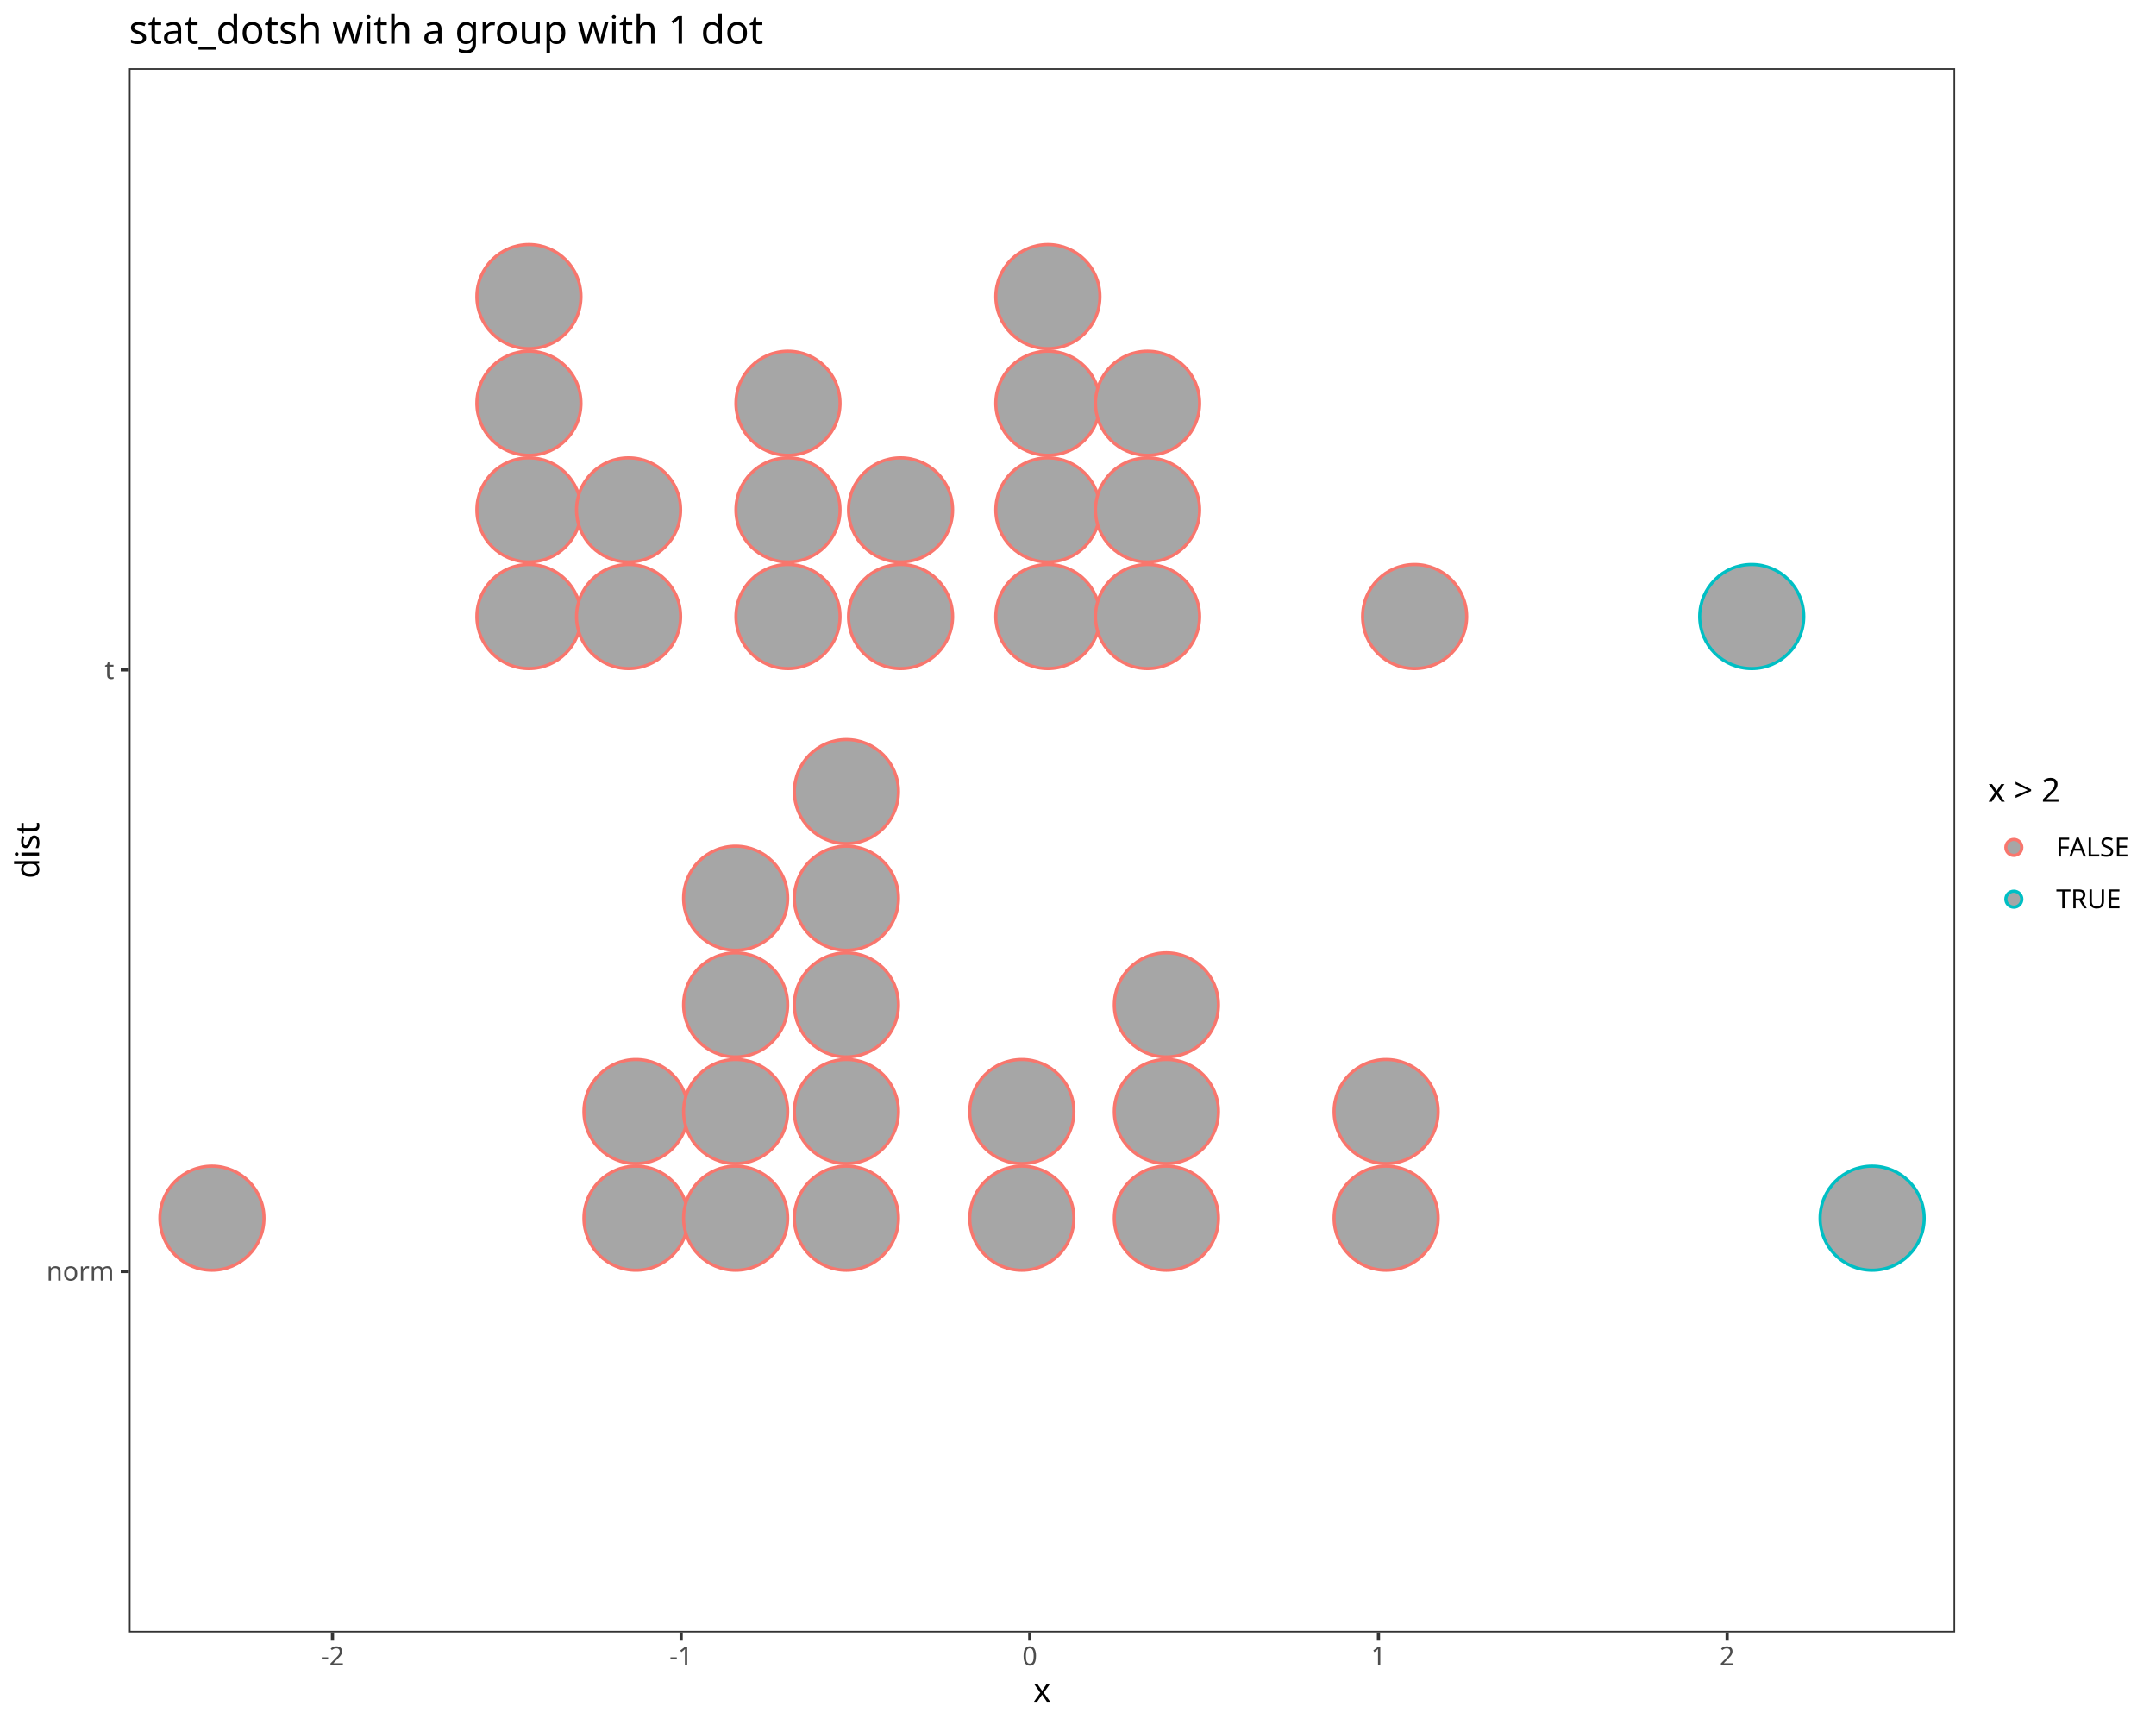
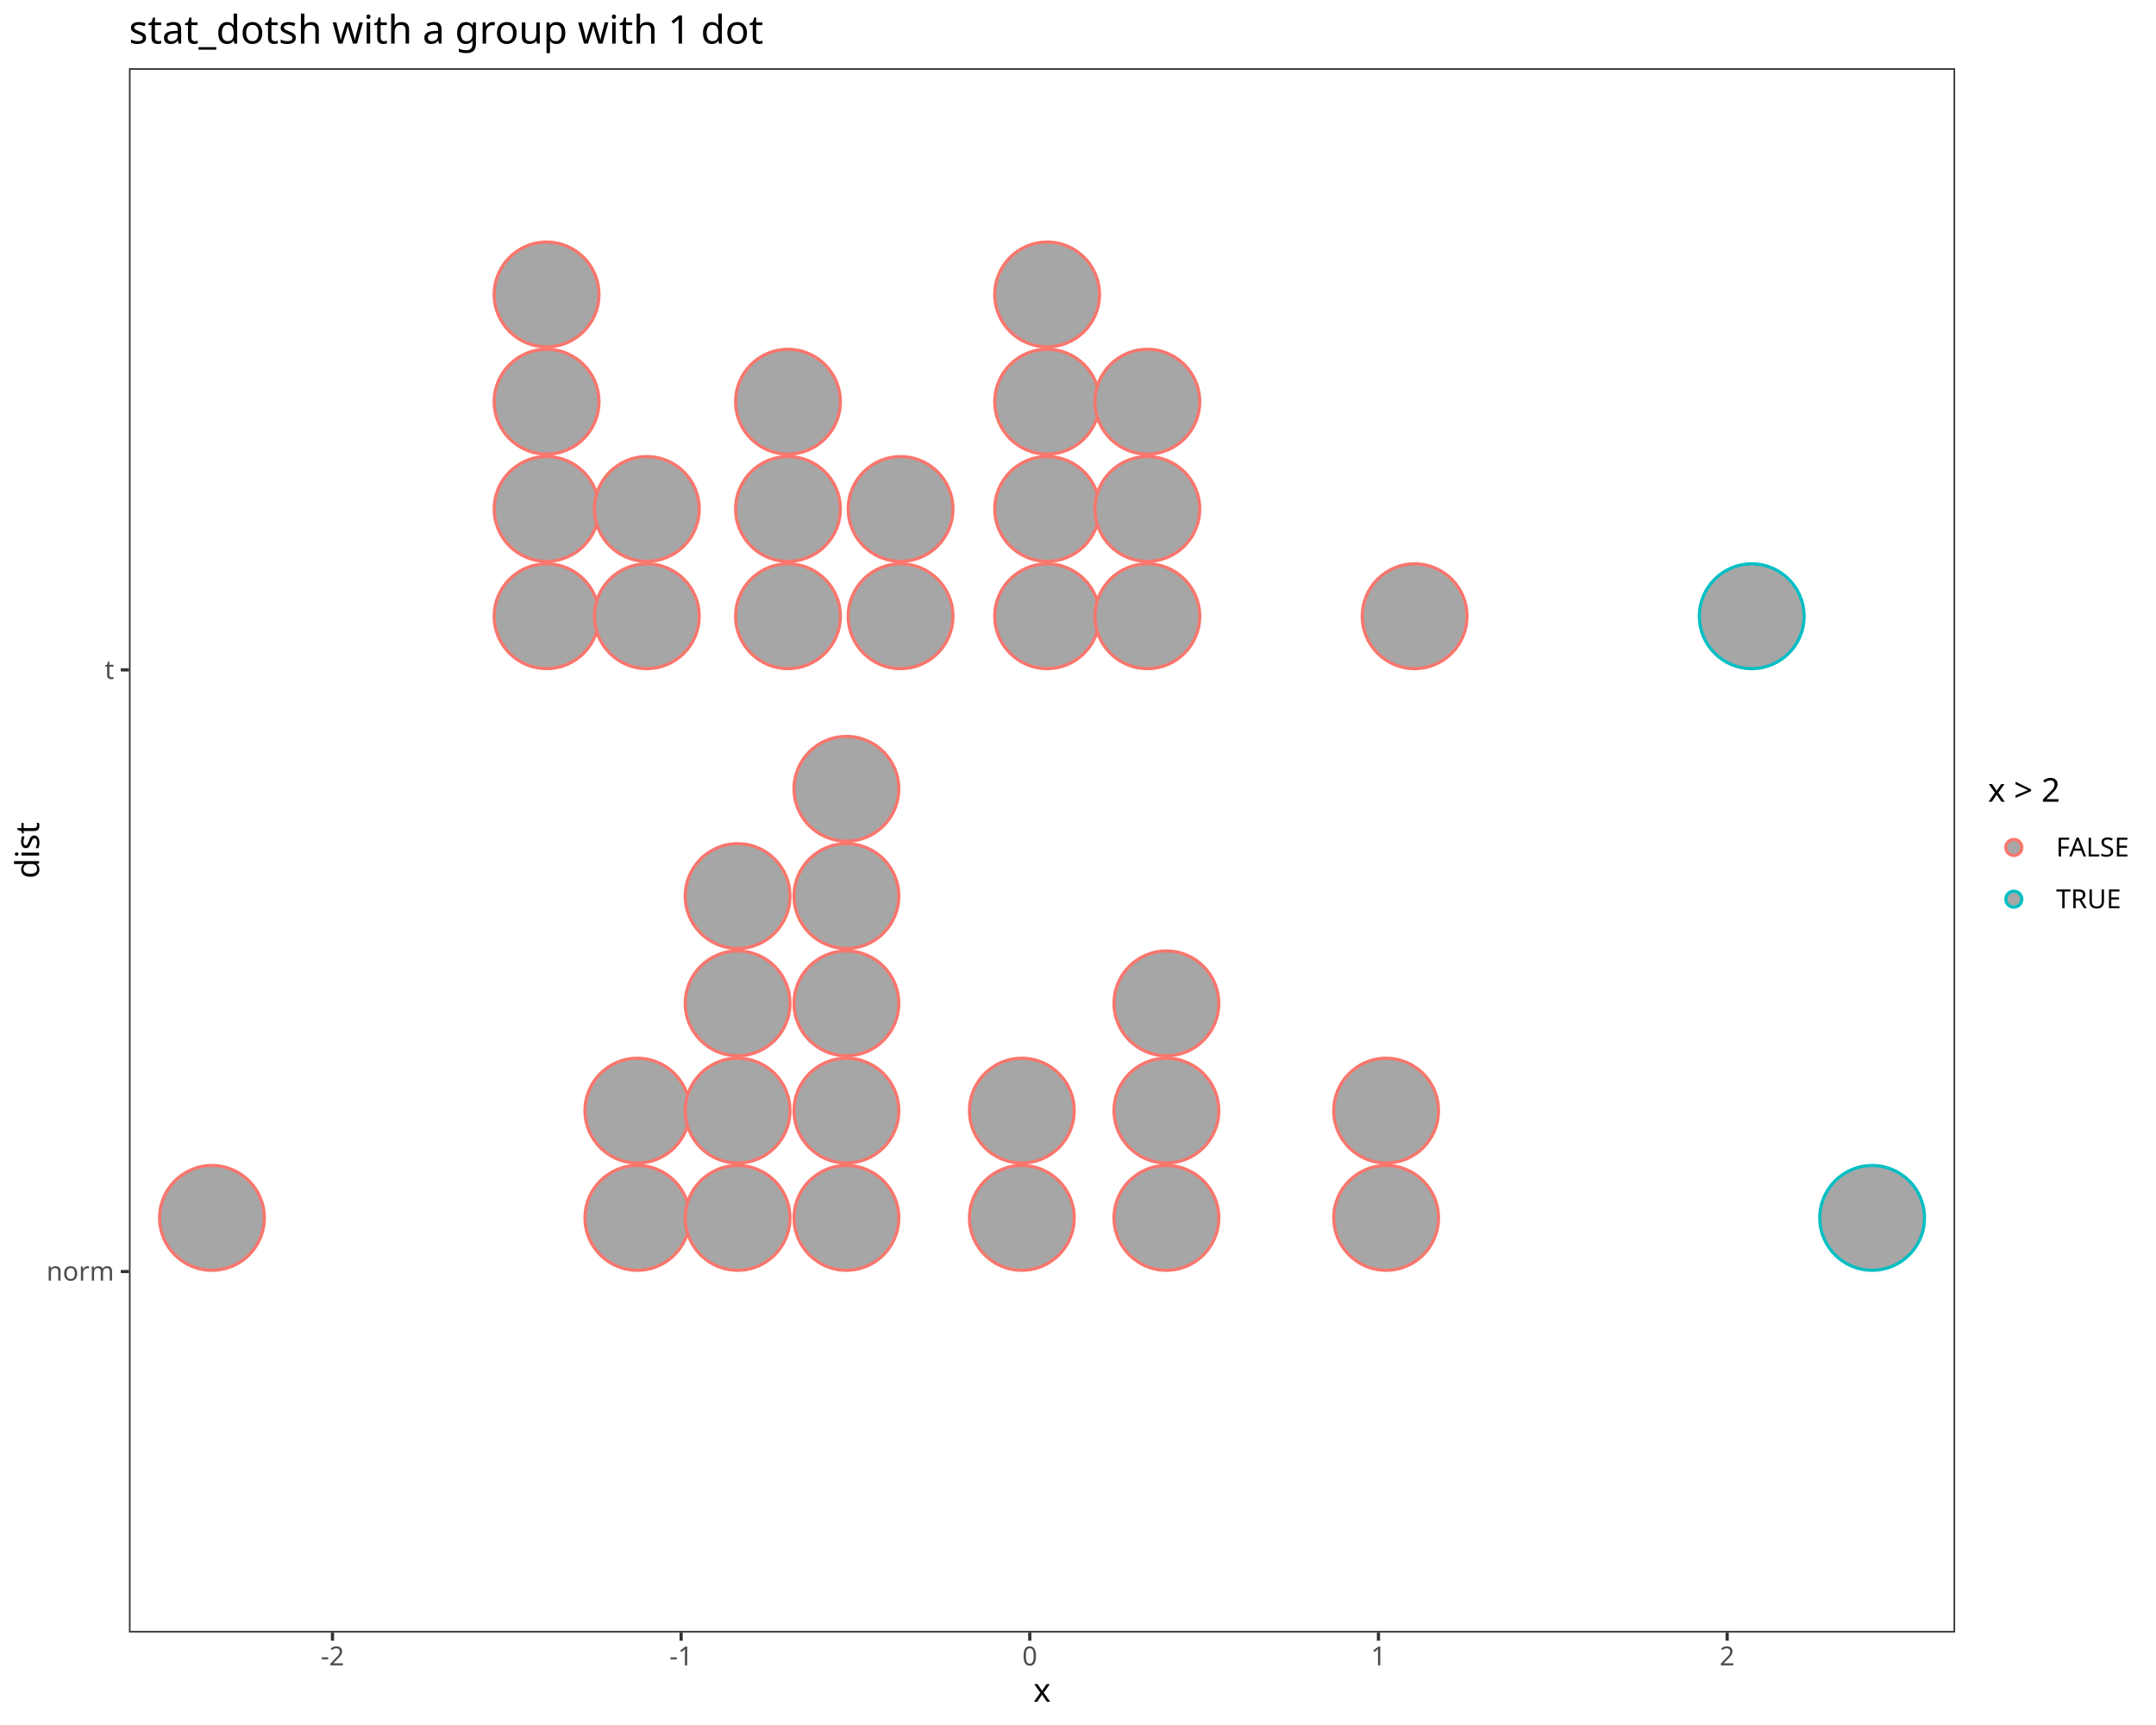
<svg xmlns="http://www.w3.org/2000/svg" class="svglite" data-engine-version="2.0" width="720.00pt" height="576.00pt" viewBox="0 0 720.00 576.00">
  <defs>
    <style type="text/css">
    .svglite line, .svglite polyline, .svglite polygon, .svglite path, .svglite rect, .svglite circle {
      fill: none;
      stroke: #000000;
      stroke-linecap: round;
      stroke-linejoin: round;
      stroke-miterlimit: 10.00;
    }
  </style>
  </defs>
  <rect width="100%" height="100%" style="stroke: none; fill: #FFFFFF;" />
  <defs>
    <clipPath id="cpMC4wMHw3MjAuMDB8MC4wMHw1NzYuMDA=">
      <rect x="0.00" y="0.00" width="720.00" height="576.00" />
    </clipPath>
  </defs>
  <g clip-path="url(#cpMC4wMHw3MjAuMDB8MC4wMHw1NzYuMDA=)">
    <rect x="0.00" y="0.00" width="720.00" height="576.00" style="stroke-width: 1.07; stroke: #FFFFFF; fill: #FFFFFF;" />
  </g>
  <defs>
    <clipPath id="cpNDMuMDZ8NjUyLjkyfDIyLjc4fDU0NS4xMQ==">
      <rect x="43.06" y="22.78" width="609.86" height="522.33" />
    </clipPath>
  </defs>
  <g clip-path="url(#cpNDMuMDZ8NjUyLjkyfDIyLjc4fDU0NS4xMQ==)">
    <rect x="43.06" y="22.78" width="609.86" height="522.33" style="stroke-width: 1.07; stroke: none; fill: #FFFFFF;" />
-     <circle cx="70.78" cy="406.77" r="17.38" style="stroke-width: 1.06; stroke: #F8766D; fill: #A6A6A6;" />
-     <circle cx="212.38" cy="406.77" r="17.38" style="stroke-width: 1.06; stroke: #F8766D; fill: #A6A6A6;" />
-     <circle cx="212.38" cy="371.16" r="17.38" style="stroke-width: 1.06; stroke: #F8766D; fill: #A6A6A6;" />
-     <circle cx="245.66" cy="406.77" r="17.38" style="stroke-width: 1.06; stroke: #F8766D; fill: #A6A6A6;" />
-     <circle cx="245.66" cy="371.16" r="17.38" style="stroke-width: 1.06; stroke: #F8766D; fill: #A6A6A6;" />
-     <circle cx="245.66" cy="335.54" r="17.38" style="stroke-width: 1.06; stroke: #F8766D; fill: #A6A6A6;" />
-     <circle cx="245.66" cy="299.93" r="17.38" style="stroke-width: 1.06; stroke: #F8766D; fill: #A6A6A6;" />
-     <circle cx="282.66" cy="406.77" r="17.38" style="stroke-width: 1.06; stroke: #F8766D; fill: #A6A6A6;" />
-     <circle cx="282.66" cy="371.16" r="17.38" style="stroke-width: 1.06; stroke: #F8766D; fill: #A6A6A6;" />
-     <circle cx="282.66" cy="335.54" r="17.38" style="stroke-width: 1.06; stroke: #F8766D; fill: #A6A6A6;" />
-     <circle cx="282.66" cy="299.93" r="17.38" style="stroke-width: 1.06; stroke: #F8766D; fill: #A6A6A6;" />
-     <circle cx="282.66" cy="264.32" r="17.38" style="stroke-width: 1.06; stroke: #F8766D; fill: #A6A6A6;" />
-     <circle cx="341.24" cy="406.77" r="17.38" style="stroke-width: 1.06; stroke: #F8766D; fill: #A6A6A6;" />
-     <circle cx="341.24" cy="371.16" r="17.38" style="stroke-width: 1.06; stroke: #F8766D; fill: #A6A6A6;" />
-     <circle cx="389.52" cy="406.77" r="17.38" style="stroke-width: 1.06; stroke: #F8766D; fill: #A6A6A6;" />
-     <circle cx="389.52" cy="371.16" r="17.38" style="stroke-width: 1.06; stroke: #F8766D; fill: #A6A6A6;" />
-     <circle cx="389.52" cy="335.54" r="17.38" style="stroke-width: 1.06; stroke: #F8766D; fill: #A6A6A6;" />
-     <circle cx="462.90" cy="406.77" r="17.38" style="stroke-width: 1.06; stroke: #F8766D; fill: #A6A6A6;" />
-     <circle cx="462.90" cy="371.16" r="17.38" style="stroke-width: 1.06; stroke: #F8766D; fill: #A6A6A6;" />
-     <circle cx="625.20" cy="406.77" r="17.38" style="stroke-width: 1.06; stroke: #00BFC4; fill: #A6A6A6;" />
-     <circle cx="176.63" cy="205.87" r="17.38" style="stroke-width: 1.06; stroke: #F8766D; fill: #A6A6A6;" />
-     <circle cx="176.63" cy="170.26" r="17.38" style="stroke-width: 1.06; stroke: #F8766D; fill: #A6A6A6;" />
-     <circle cx="176.63" cy="134.65" r="17.38" style="stroke-width: 1.06; stroke: #F8766D; fill: #A6A6A6;" />
-     <circle cx="176.63" cy="99.03" r="17.38" style="stroke-width: 1.06; stroke: #F8766D; fill: #A6A6A6;" />
-     <circle cx="209.91" cy="205.87" r="17.38" style="stroke-width: 1.06; stroke: #F8766D; fill: #A6A6A6;" />
-     <circle cx="209.91" cy="170.26" r="17.38" style="stroke-width: 1.06; stroke: #F8766D; fill: #A6A6A6;" />
-     <circle cx="263.15" cy="205.87" r="17.38" style="stroke-width: 1.06; stroke: #F8766D; fill: #A6A6A6;" />
-     <circle cx="263.15" cy="170.26" r="17.38" style="stroke-width: 1.06; stroke: #F8766D; fill: #A6A6A6;" />
-     <circle cx="263.15" cy="134.65" r="17.38" style="stroke-width: 1.06; stroke: #F8766D; fill: #A6A6A6;" />
-     <circle cx="300.75" cy="205.87" r="17.38" style="stroke-width: 1.06; stroke: #F8766D; fill: #A6A6A6;" />
-     <circle cx="300.75" cy="170.26" r="17.38" style="stroke-width: 1.06; stroke: #F8766D; fill: #A6A6A6;" />
-     <circle cx="349.94" cy="205.87" r="17.38" style="stroke-width: 1.06; stroke: #F8766D; fill: #A6A6A6;" />
-     <circle cx="349.94" cy="170.26" r="17.38" style="stroke-width: 1.06; stroke: #F8766D; fill: #A6A6A6;" />
-     <circle cx="349.94" cy="134.65" r="17.38" style="stroke-width: 1.06; stroke: #F8766D; fill: #A6A6A6;" />
-     <circle cx="349.94" cy="99.03" r="17.38" style="stroke-width: 1.06; stroke: #F8766D; fill: #A6A6A6;" />
-     <circle cx="383.23" cy="205.87" r="17.38" style="stroke-width: 1.06; stroke: #F8766D; fill: #A6A6A6;" />
-     <circle cx="383.23" cy="170.26" r="17.38" style="stroke-width: 1.06; stroke: #F8766D; fill: #A6A6A6;" />
-     <circle cx="383.23" cy="134.65" r="17.38" style="stroke-width: 1.06; stroke: #F8766D; fill: #A6A6A6;" />
-     <circle cx="472.42" cy="205.87" r="17.38" style="stroke-width: 1.06; stroke: #F8766D; fill: #A6A6A6;" />
-     <circle cx="584.99" cy="205.87" r="17.38" style="stroke-width: 1.06; stroke: #00BFC4; fill: #A6A6A6;" />
+     <circle cx="70.78" cy="406.67" r="17.49" style="stroke-width: 1.06; stroke: #F8766D; fill: #A6A6A6;" />
+     <circle cx="212.85" cy="406.67" r="17.49" style="stroke-width: 1.06; stroke: #F8766D; fill: #A6A6A6;" />
+     <circle cx="212.85" cy="370.85" r="17.49" style="stroke-width: 1.06; stroke: #F8766D; fill: #A6A6A6;" />
+     <circle cx="246.33" cy="406.67" r="17.49" style="stroke-width: 1.06; stroke: #F8766D; fill: #A6A6A6;" />
+     <circle cx="246.33" cy="370.85" r="17.49" style="stroke-width: 1.06; stroke: #F8766D; fill: #A6A6A6;" />
+     <circle cx="246.33" cy="335.03" r="17.49" style="stroke-width: 1.06; stroke: #F8766D; fill: #A6A6A6;" />
+     <circle cx="246.33" cy="299.21" r="17.49" style="stroke-width: 1.06; stroke: #F8766D; fill: #A6A6A6;" />
+     <circle cx="282.66" cy="406.67" r="17.49" style="stroke-width: 1.06; stroke: #F8766D; fill: #A6A6A6;" />
+     <circle cx="282.66" cy="370.85" r="17.49" style="stroke-width: 1.06; stroke: #F8766D; fill: #A6A6A6;" />
+     <circle cx="282.66" cy="335.03" r="17.49" style="stroke-width: 1.06; stroke: #F8766D; fill: #A6A6A6;" />
+     <circle cx="282.66" cy="299.21" r="17.49" style="stroke-width: 1.06; stroke: #F8766D; fill: #A6A6A6;" />
+     <circle cx="282.66" cy="263.39" r="17.49" style="stroke-width: 1.06; stroke: #F8766D; fill: #A6A6A6;" />
+     <circle cx="341.24" cy="406.67" r="17.49" style="stroke-width: 1.06; stroke: #F8766D; fill: #A6A6A6;" />
+     <circle cx="341.24" cy="370.85" r="17.49" style="stroke-width: 1.06; stroke: #F8766D; fill: #A6A6A6;" />
+     <circle cx="389.52" cy="406.67" r="17.49" style="stroke-width: 1.06; stroke: #F8766D; fill: #A6A6A6;" />
+     <circle cx="389.52" cy="370.85" r="17.49" style="stroke-width: 1.06; stroke: #F8766D; fill: #A6A6A6;" />
+     <circle cx="389.52" cy="335.03" r="17.49" style="stroke-width: 1.06; stroke: #F8766D; fill: #A6A6A6;" />
+     <circle cx="462.90" cy="406.67" r="17.49" style="stroke-width: 1.06; stroke: #F8766D; fill: #A6A6A6;" />
+     <circle cx="462.90" cy="370.85" r="17.49" style="stroke-width: 1.06; stroke: #F8766D; fill: #A6A6A6;" />
+     <circle cx="625.20" cy="406.67" r="17.49" style="stroke-width: 1.06; stroke: #00BFC4; fill: #A6A6A6;" />
+     <circle cx="182.53" cy="205.77" r="17.49" style="stroke-width: 1.06; stroke: #F8766D; fill: #A6A6A6;" />
+     <circle cx="182.53" cy="169.95" r="17.49" style="stroke-width: 1.06; stroke: #F8766D; fill: #A6A6A6;" />
+     <circle cx="182.53" cy="134.13" r="17.49" style="stroke-width: 1.06; stroke: #F8766D; fill: #A6A6A6;" />
+     <circle cx="182.53" cy="98.32" r="17.49" style="stroke-width: 1.06; stroke: #F8766D; fill: #A6A6A6;" />
+     <circle cx="216.01" cy="205.77" r="17.49" style="stroke-width: 1.06; stroke: #F8766D; fill: #A6A6A6;" />
+     <circle cx="216.01" cy="169.95" r="17.49" style="stroke-width: 1.06; stroke: #F8766D; fill: #A6A6A6;" />
+     <circle cx="263.15" cy="205.77" r="17.49" style="stroke-width: 1.06; stroke: #F8766D; fill: #A6A6A6;" />
+     <circle cx="263.15" cy="169.95" r="17.49" style="stroke-width: 1.06; stroke: #F8766D; fill: #A6A6A6;" />
+     <circle cx="263.15" cy="134.13" r="17.49" style="stroke-width: 1.06; stroke: #F8766D; fill: #A6A6A6;" />
+     <circle cx="300.75" cy="205.77" r="17.49" style="stroke-width: 1.06; stroke: #F8766D; fill: #A6A6A6;" />
+     <circle cx="300.75" cy="169.95" r="17.49" style="stroke-width: 1.06; stroke: #F8766D; fill: #A6A6A6;" />
+     <circle cx="349.69" cy="205.77" r="17.49" style="stroke-width: 1.06; stroke: #F8766D; fill: #A6A6A6;" />
+     <circle cx="349.69" cy="169.95" r="17.49" style="stroke-width: 1.06; stroke: #F8766D; fill: #A6A6A6;" />
+     <circle cx="349.69" cy="134.13" r="17.49" style="stroke-width: 1.06; stroke: #F8766D; fill: #A6A6A6;" />
+     <circle cx="349.69" cy="98.32" r="17.49" style="stroke-width: 1.06; stroke: #F8766D; fill: #A6A6A6;" />
+     <circle cx="383.16" cy="205.77" r="17.49" style="stroke-width: 1.06; stroke: #F8766D; fill: #A6A6A6;" />
+     <circle cx="383.16" cy="169.95" r="17.49" style="stroke-width: 1.06; stroke: #F8766D; fill: #A6A6A6;" />
+     <circle cx="383.16" cy="134.13" r="17.49" style="stroke-width: 1.06; stroke: #F8766D; fill: #A6A6A6;" />
+     <circle cx="472.42" cy="205.77" r="17.49" style="stroke-width: 1.06; stroke: #F8766D; fill: #A6A6A6;" />
+     <circle cx="584.99" cy="205.77" r="17.49" style="stroke-width: 1.06; stroke: #00BFC4; fill: #A6A6A6;" />
    <rect x="43.06" y="22.78" width="609.86" height="522.33" style="stroke-width: 1.07; stroke: #333333;" />
  </g>
  <g clip-path="url(#cpMC4wMHw3MjAuMDB8MC4wMHw1NzYuMDA=)">
    <text x="38.13" y="427.60" text-anchor="end" style="font-size: 8.80px; fill: #4D4D4D; font-family: sans;" textLength="20.05px" lengthAdjust="spacingAndGlyphs">norm</text>
    <text x="38.13" y="226.71" text-anchor="end" style="font-size: 8.80px; fill: #4D4D4D; font-family: sans;" textLength="2.44px" lengthAdjust="spacingAndGlyphs">t</text>
    <polyline points="40.32,424.58 43.06,424.58 " style="stroke-width: 1.07; stroke: #333333; stroke-linecap: butt;" />
    <polyline points="40.32,223.68 43.06,223.68 " style="stroke-width: 1.07; stroke: #333333; stroke-linecap: butt;" />
    <polyline points="111.03,547.85 111.03,545.11 " style="stroke-width: 1.07; stroke: #333333; stroke-linecap: butt;" />
    <polyline points="227.47,547.85 227.47,545.11 " style="stroke-width: 1.07; stroke: #333333; stroke-linecap: butt;" />
    <polyline points="343.90,547.85 343.90,545.11 " style="stroke-width: 1.07; stroke: #333333; stroke-linecap: butt;" />
    <polyline points="460.34,547.85 460.34,545.11 " style="stroke-width: 1.07; stroke: #333333; stroke-linecap: butt;" />
    <polyline points="576.78,547.85 576.78,545.11 " style="stroke-width: 1.07; stroke: #333333; stroke-linecap: butt;" />
    <text x="111.03" y="556.10" text-anchor="middle" style="font-size: 8.80px; fill: #4D4D4D; font-family: sans;" textLength="7.82px" lengthAdjust="spacingAndGlyphs">-2</text>
    <text x="227.47" y="556.10" text-anchor="middle" style="font-size: 8.80px; fill: #4D4D4D; font-family: sans;" textLength="7.82px" lengthAdjust="spacingAndGlyphs">-1</text>
    <text x="343.90" y="556.10" text-anchor="middle" style="font-size: 8.80px; fill: #4D4D4D; font-family: sans;" textLength="4.89px" lengthAdjust="spacingAndGlyphs">0</text>
    <text x="460.34" y="556.10" text-anchor="middle" style="font-size: 8.80px; fill: #4D4D4D; font-family: sans;" textLength="4.89px" lengthAdjust="spacingAndGlyphs">1</text>
    <text x="576.78" y="556.10" text-anchor="middle" style="font-size: 8.80px; fill: #4D4D4D; font-family: sans;" textLength="4.89px" lengthAdjust="spacingAndGlyphs">2</text>
    <text x="347.99" y="568.24" text-anchor="middle" style="font-size: 11.00px; font-family: sans;" textLength="5.50px" lengthAdjust="spacingAndGlyphs">x</text>
    <text transform="translate(13.05,283.95) rotate(-90)" text-anchor="middle" style="font-size: 11.00px; font-family: sans;" textLength="17.12px" lengthAdjust="spacingAndGlyphs">dist</text>
    <rect x="663.88" y="259.00" width="50.64" height="49.89" style="stroke-width: 1.07; stroke: none; fill: #FFFFFF;" />
    <text x="663.88" y="267.71" style="font-size: 11.00px; font-family: sans;" textLength="24.16px" lengthAdjust="spacingAndGlyphs">x &gt; 2</text>
    <rect x="663.88" y="274.33" width="17.28" height="17.28" style="stroke-width: 1.07; stroke: none; fill: #FFFFFF;" />
    <circle cx="672.52" cy="282.97" r="2.67" style="stroke-width: 1.06; stroke: #F8766D; fill: #A6A6A6;" />
    <rect x="663.88" y="291.61" width="17.28" height="17.28" style="stroke-width: 1.07; stroke: none; fill: #FFFFFF;" />
    <circle cx="672.52" cy="300.25" r="2.67" style="stroke-width: 1.06; stroke: #00BFC4; fill: #A6A6A6;" />
    <text x="686.64" y="286.00" style="font-size: 8.80px; font-family: sans;" textLength="27.88px" lengthAdjust="spacingAndGlyphs">FALSE</text>
    <text x="686.64" y="303.28" style="font-size: 8.80px; font-family: sans;" textLength="23.96px" lengthAdjust="spacingAndGlyphs">TRUE</text>
    <text x="43.06" y="14.56" style="font-size: 13.20px; font-family: sans;" textLength="196.67px" lengthAdjust="spacingAndGlyphs">stat_dotsh with a group with 1 dot</text>
  </g>
</svg>
